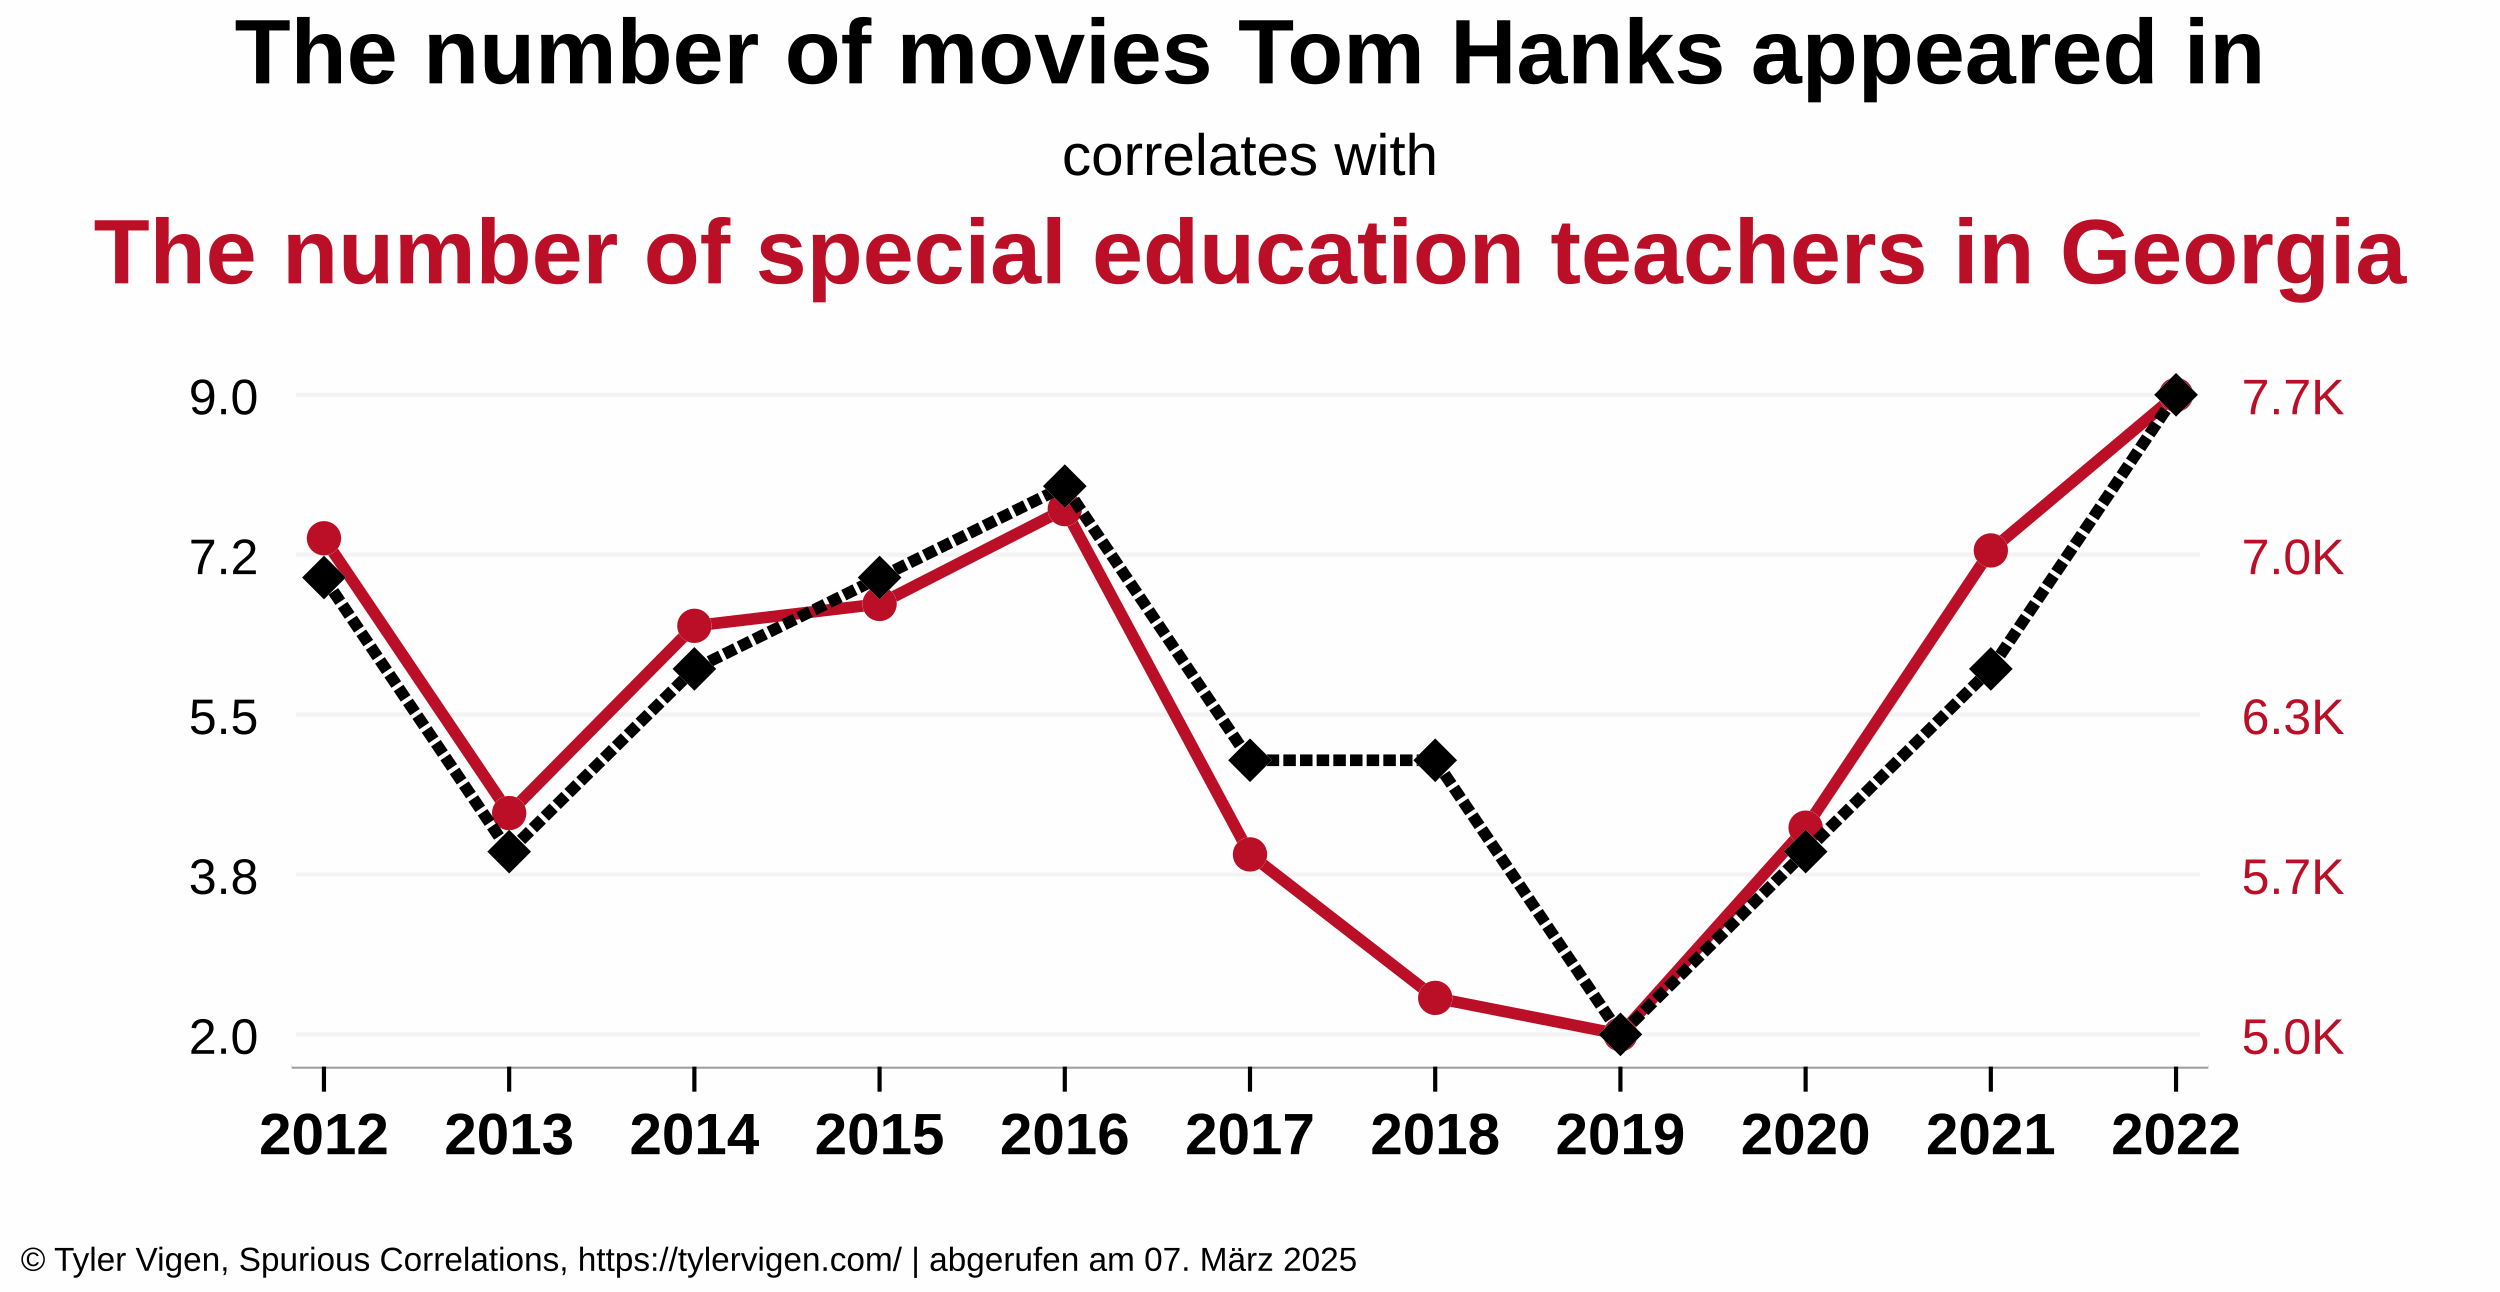
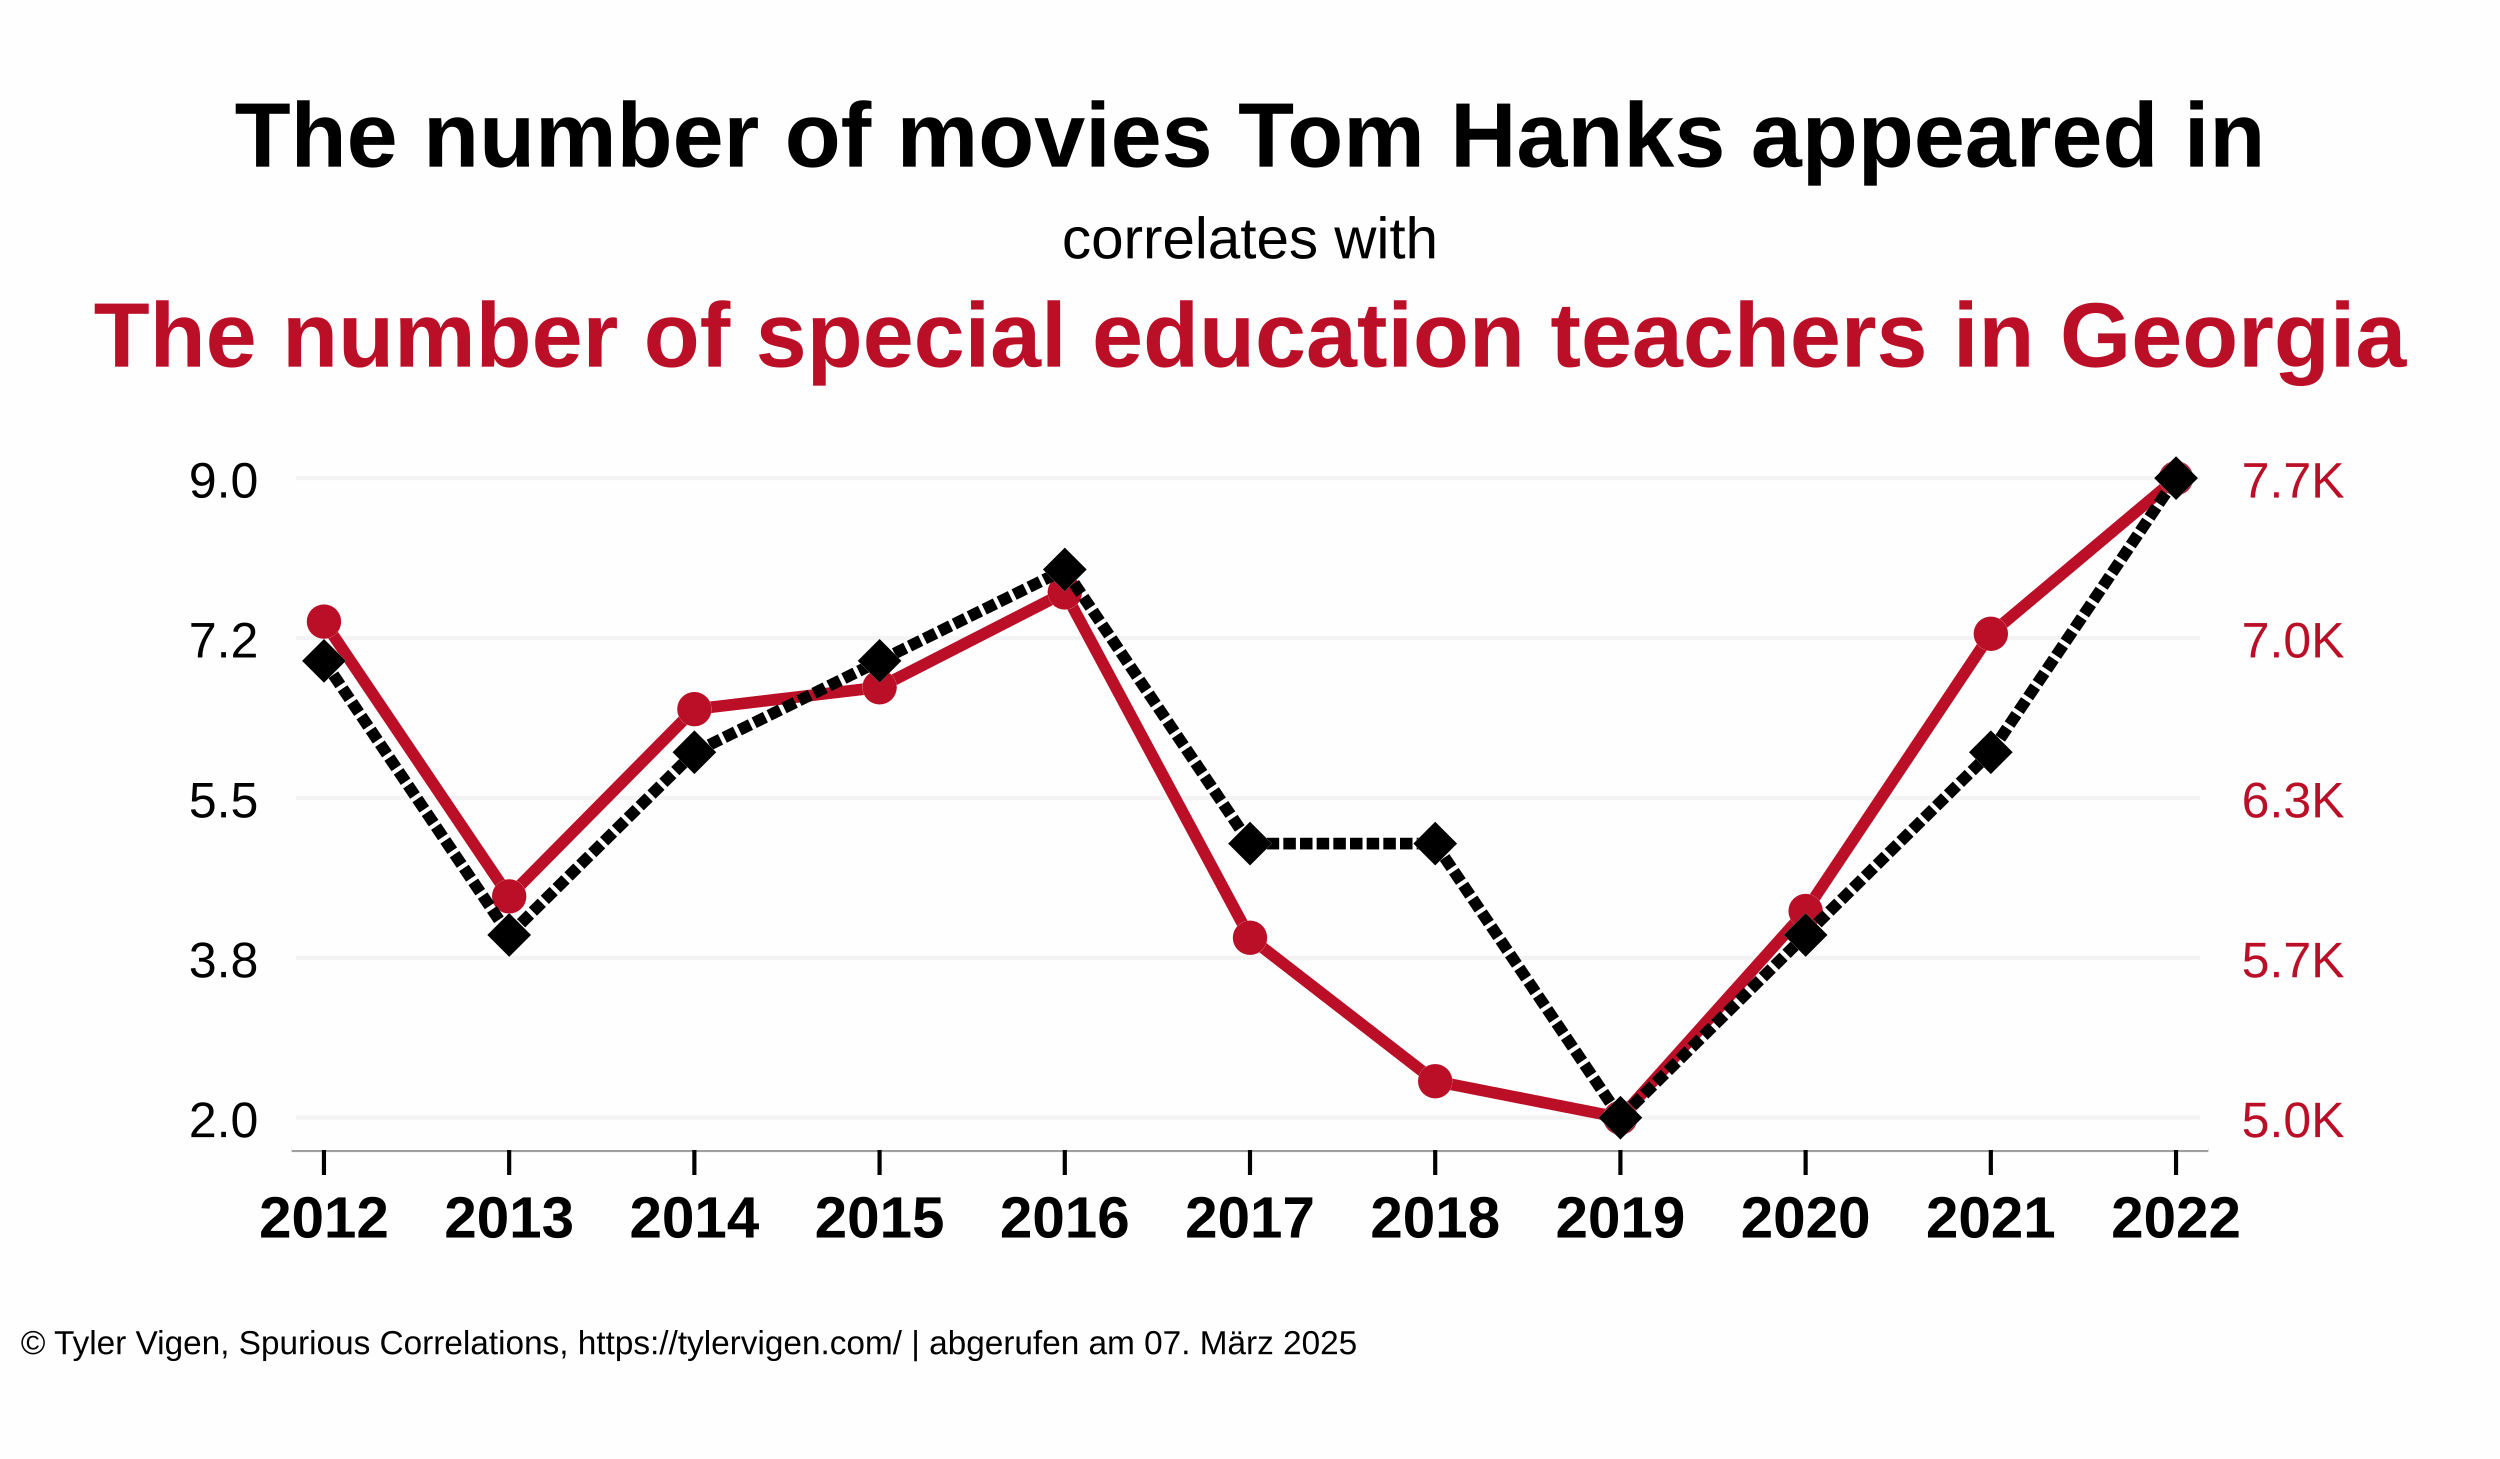
- <svg xmlns="http://www.w3.org/2000/svg" height="310" width="600">
-   <rect fill="#fefefe" height="100%" width="100%" />
+ <svg xmlns="http://www.w3.org/2000/svg" height="350" width="600" viewBox="0 0 600 310">
+   <rect fill="#fefefe" x="0" y="-40" height="120%" width="100%" />
  <path d="m70 256h460" stroke="#9f9f9f" />
  <path d="m70 87h460v169h-460z" fill="#fefefe" />
  <text font-family="'Helvetica Neue', Arial, sans-serif" font-size="22" font-weight="bold" text-anchor="middle" x="300" y="20">The number of movies Tom Hanks appeared in
    </text>
  <text font-family="'Helvetica Neue', Arial, sans-serif" font-size="14" text-anchor="middle" x="300" y="42">
        correlates with
    </text>
  <text fill="#ba0f27" font-family="'Helvetica Neue', Arial, sans-serif" font-size="22" font-weight="bold" text-anchor="middle" x="300" y="68">The number of special education teachers in Georgia
    </text>
  <path d="m71 94.75h457" fill="#fefefe" stroke="#f3f3f3" />
  <text font-family="'Helvetica Neue', Arial, sans-serif" font-size="12" text-anchor="end" x="62" y="99.417">9.0
    </text>
  <text fill="#ba0f27" font-family="'Helvetica Neue', Arial, sans-serif" font-size="12" x="538" y="99.417">7.7K
    </text>
  <path d="m71 133.125h457" fill="#fefefe" stroke="#f3f3f3" />
  <text font-family="'Helvetica Neue', Arial, sans-serif" font-size="12" text-anchor="end" x="62" y="137.792">7.2
    </text>
  <text fill="#ba0f27" font-family="'Helvetica Neue', Arial, sans-serif" font-size="12" x="538" y="137.792">7.0K
    </text>
  <path d="m71 171.5h457" fill="#fefefe" stroke="#f3f3f3" />
  <text font-family="'Helvetica Neue', Arial, sans-serif" font-size="12" text-anchor="end" x="62" y="176.167">5.5
    </text>
  <text fill="#ba0f27" font-family="'Helvetica Neue', Arial, sans-serif" font-size="12" x="538" y="176.167">6.3K
    </text>
  <path d="m71 209.875h457" fill="#fefefe" stroke="#f3f3f3" />
  <text font-family="'Helvetica Neue', Arial, sans-serif" font-size="12" text-anchor="end" x="62" y="214.542">3.8
    </text>
  <text fill="#ba0f27" font-family="'Helvetica Neue', Arial, sans-serif" font-size="12" x="538" y="214.542">5.7K
    </text>
  <path d="m71 248.25h457" fill="#fefefe" stroke="#f3f3f3" />
  <text font-family="'Helvetica Neue', Arial, sans-serif" font-size="12" text-anchor="end" x="62" y="252.917">2.0
    </text>
  <text fill="#ba0f27" font-family="'Helvetica Neue', Arial, sans-serif" font-size="12" x="538" y="252.917">5.0K
    </text>
  <path d="m77.75 256v6" fill="none" stroke="#000" />
  <path d="m122.2 256v6" fill="none" stroke="#000" />
  <path d="m166.65 256v6" fill="none" stroke="#000" />
  <path d="m211.1 256v6" fill="none" stroke="#000" />
  <path d="m255.55 256v6" fill="none" stroke="#000" />
  <path d="m300 256v6" fill="none" stroke="#000" />
  <path d="m344.45 256v6" fill="none" stroke="#000" />
  <path d="m388.9 256v6" fill="none" stroke="#000" />
  <path d="m433.35 256v6" fill="none" stroke="#000" />
  <path d="m477.8 256v6" fill="none" stroke="#000" />
  <path d="m522.25 256v6" fill="none" stroke="#000" />
  <text font-family="'Helvetica Neue', Arial, sans-serif" font-size="14" font-weight="bold" text-anchor="middle" x="77.75" y="277">2012
    </text>
  <text font-family="'Helvetica Neue', Arial, sans-serif" font-size="14" font-weight="bold" text-anchor="middle" x="122.2" y="277">2013
    </text>
  <text font-family="'Helvetica Neue', Arial, sans-serif" font-size="14" font-weight="bold" text-anchor="middle" x="166.65" y="277">2014
    </text>
  <text font-family="'Helvetica Neue', Arial, sans-serif" font-size="14" font-weight="bold" text-anchor="middle" x="211.1" y="277">2015
    </text>
  <text font-family="'Helvetica Neue', Arial, sans-serif" font-size="14" font-weight="bold" text-anchor="middle" x="255.55" y="277">2016
    </text>
  <text font-family="'Helvetica Neue', Arial, sans-serif" font-size="14" font-weight="bold" text-anchor="middle" x="300" y="277">2017
    </text>
  <text font-family="'Helvetica Neue', Arial, sans-serif" font-size="14" font-weight="bold" text-anchor="middle" x="344.45" y="277">2018
    </text>
  <text font-family="'Helvetica Neue', Arial, sans-serif" font-size="14" font-weight="bold" text-anchor="middle" x="388.9" y="277">2019
    </text>
  <text font-family="'Helvetica Neue', Arial, sans-serif" font-size="14" font-weight="bold" text-anchor="middle" x="433.35" y="277">2020
    </text>
  <text font-family="'Helvetica Neue', Arial, sans-serif" font-size="14" font-weight="bold" text-anchor="middle" x="477.8" y="277">2021
    </text>
  <text font-family="'Helvetica Neue', Arial, sans-serif" font-size="14" font-weight="bold" text-anchor="middle" x="522.25" y="277">2022
    </text>
  <path d="m77.75 129.185 44.45 65.952" fill="none" stroke="#ba0f27" stroke-width="2.8" />
  <path d="m122.2 195.138 44.45-44.941" fill="none" stroke="#ba0f27" stroke-width="2.8" />
  <path d="m166.65 150.197 44.45-5.253" fill="none" stroke="#ba0f27" stroke-width="2.8" />
  <path d="m211.1 144.944 44.45-22.762" fill="none" stroke="#ba0f27" stroke-width="2.8" />
  <path d="m255.55 122.182 44.45 82.878" fill="none" stroke="#ba0f27" stroke-width="2.8" />
  <path d="m300 205.06 44.45 34.435" fill="none" stroke="#ba0f27" stroke-width="2.8" />
  <path d="m344.45 239.495 44.45 8.755" fill="none" stroke="#ba0f27" stroke-width="2.8" />
  <path d="m388.9 248.25 44.45-49.61" fill="none" stroke="#ba0f27" stroke-width="2.8" />
  <path d="m433.35 198.64 44.45-66.536" fill="none" stroke="#ba0f27" stroke-width="2.8" />
  <path d="m477.8 132.104 44.45-37.354" fill="none" stroke="#ba0f27" stroke-width="2.8" />
  <g stroke-width="2.75">
    <circle cx="77.75" cy="129.185" fill="#f7f7f7" r="2.75" stroke="#f7f7f7" />
    <circle cx="77.75" cy="129.185" fill="#ba0f27" r="2.75" stroke="#ba0f27" />
    <circle cx="122.2" cy="195.138" fill="#f7f7f7" r="2.75" stroke="#f7f7f7" />
    <circle cx="122.2" cy="195.138" fill="#ba0f27" r="2.75" stroke="#ba0f27" />
    <circle cx="166.65" cy="150.197" fill="#f7f7f7" r="2.75" stroke="#f7f7f7" />
    <circle cx="166.65" cy="150.197" fill="#ba0f27" r="2.75" stroke="#ba0f27" />
    <circle cx="211.1" cy="144.944" fill="#f7f7f7" r="2.75" stroke="#f7f7f7" />
    <circle cx="211.1" cy="144.944" fill="#ba0f27" r="2.75" stroke="#ba0f27" />
    <circle cx="255.55" cy="122.182" fill="#f7f7f7" r="2.75" stroke="#f7f7f7" />
    <circle cx="255.55" cy="122.182" fill="#ba0f27" r="2.75" stroke="#ba0f27" />
    <circle cx="300" cy="205.06" fill="#f7f7f7" r="2.75" stroke="#f7f7f7" />
    <circle cx="300" cy="205.06" fill="#ba0f27" r="2.75" stroke="#ba0f27" />
    <circle cx="344.45" cy="239.495" fill="#f7f7f7" r="2.75" stroke="#f7f7f7" />
    <circle cx="344.45" cy="239.495" fill="#ba0f27" r="2.75" stroke="#ba0f27" />
    <circle cx="388.9" cy="248.25" fill="#f7f7f7" r="2.75" stroke="#f7f7f7" />
    <circle cx="388.9" cy="248.25" fill="#ba0f27" r="2.75" stroke="#ba0f27" />
    <circle cx="433.35" cy="198.64" fill="#f7f7f7" r="2.75" stroke="#f7f7f7" />
    <circle cx="433.35" cy="198.64" fill="#ba0f27" r="2.75" stroke="#ba0f27" />
    <circle cx="477.8" cy="132.104" fill="#f7f7f7" r="2.75" stroke="#f7f7f7" />
    <circle cx="477.8" cy="132.104" fill="#ba0f27" r="2.75" stroke="#ba0f27" />
    <circle cx="522.25" cy="94.75" fill="#f7f7f7" r="2.75" stroke="#f7f7f7" />
    <circle cx="522.25" cy="94.75" fill="#ba0f27" r="2.75" stroke="#ba0f27" />
  </g>
  <path d="m77.75 138.607 44.45 65.786" fill="none" stroke="#000" stroke-dasharray="3 1" stroke-width="2.8" />
  <path d="m122.2 204.393 44.45-43.857" fill="none" stroke="#000" stroke-dasharray="3 1" stroke-width="2.8" />
  <path d="m166.65 160.536 44.45-21.929" fill="none" stroke="#000" stroke-dasharray="3 1" stroke-width="2.8" />
  <path d="m211.1 138.607 44.45-21.929" fill="none" stroke="#000" stroke-dasharray="3 1" stroke-width="2.8" />
  <path d="m255.55 116.679 44.45 65.786" fill="none" stroke="#000" stroke-dasharray="3 1" stroke-width="2.8" />
  <path d="m300 182.464h44.45" fill="none" stroke="#000" stroke-dasharray="3 1" stroke-width="2.8" />
  <path d="m344.45 182.464 44.45 65.786" fill="none" stroke="#000" stroke-dasharray="3 1" stroke-width="2.8" />
  <path d="m388.9 248.25 44.45-43.857" fill="none" stroke="#000" stroke-dasharray="3 1" stroke-width="2.8" />
  <path d="m433.35 204.393 44.45-43.857" fill="none" stroke="#000" stroke-dasharray="3 1" stroke-width="2.8" />
  <path d="m477.8 160.536 44.45-65.786" fill="none" stroke="#000" stroke-dasharray="3 1" stroke-width="2.8" />
  <path d="m74.45 138.607 3.3-3.3 3.3 3.3-3.3 3.3z" fill="#f7f7f7" stroke="#f7f7f7" stroke-width="2.75" />
  <path d="m74.45 138.607 3.3-3.3 3.3 3.3-3.3 3.3z" stroke="#000" stroke-width="2.75" />
  <path d="m118.9 204.393 3.3-3.3 3.3 3.3-3.3 3.3z" fill="#f7f7f7" stroke="#f7f7f7" stroke-width="2.75" />
  <path d="m118.9 204.393 3.3-3.3 3.3 3.3-3.3 3.3z" stroke="#000" stroke-width="2.75" />
  <path d="m163.35 160.536 3.3-3.3 3.3 3.3-3.3 3.3z" fill="#f7f7f7" stroke="#f7f7f7" stroke-width="2.75" />
  <path d="m163.35 160.536 3.3-3.3 3.3 3.3-3.3 3.3z" stroke="#000" stroke-width="2.75" />
  <path d="m207.8 138.607 3.3-3.3 3.3 3.3-3.3 3.3z" fill="#f7f7f7" stroke="#f7f7f7" stroke-width="2.75" />
  <path d="m207.8 138.607 3.3-3.3 3.3 3.3-3.3 3.3z" stroke="#000" stroke-width="2.75" />
  <path d="m252.25 116.679 3.3-3.3 3.3 3.3-3.3 3.3z" fill="#f7f7f7" stroke="#f7f7f7" stroke-width="2.75" />
  <path d="m252.25 116.679 3.3-3.3 3.3 3.3-3.3 3.3z" stroke="#000" stroke-width="2.75" />
  <path d="m296.7 182.464 3.3-3.3 3.3 3.3-3.3 3.3z" fill="#f7f7f7" stroke="#f7f7f7" stroke-width="2.75" />
  <path d="m296.7 182.464 3.3-3.3 3.3 3.3-3.3 3.3z" stroke="#000" stroke-width="2.75" />
  <path d="m341.15 182.464 3.3-3.3 3.3 3.3-3.3 3.3z" fill="#f7f7f7" stroke="#f7f7f7" stroke-width="2.75" />
  <path d="m341.15 182.464 3.3-3.3 3.3 3.3-3.3 3.3z" stroke="#000" stroke-width="2.75" />
  <path d="m385.6 248.25 3.3-3.3 3.3 3.3-3.3 3.3z" fill="#f7f7f7" stroke="#f7f7f7" stroke-width="2.75" />
  <path d="m385.6 248.25 3.3-3.3 3.3 3.3-3.3 3.3z" stroke="#000" stroke-width="2.75" />
  <path d="m430.05 204.393 3.3-3.3 3.3 3.3-3.3 3.3z" fill="#f7f7f7" stroke="#f7f7f7" stroke-width="2.75" />
  <path d="m430.05 204.393 3.3-3.3 3.3 3.3-3.3 3.3z" stroke="#000" stroke-width="2.75" />
  <path d="m474.5 160.536 3.3-3.3 3.3 3.3-3.3 3.3z" fill="#f7f7f7" stroke="#f7f7f7" stroke-width="2.75" />
  <path d="m474.5 160.536 3.3-3.3 3.3 3.3-3.3 3.3z" stroke="#000" stroke-width="2.75" />
  <path d="m518.95 94.75 3.3-3.3 3.3 3.3-3.3 3.3z" fill="#f7f7f7" stroke="#f7f7f7" stroke-width="2.75" />
  <path d="m518.95 94.75 3.3-3.3 3.3 3.3-3.3 3.3z" stroke="#000" stroke-width="2.75" />
  <text x="5" y="305" font-family="Arial" font-size="8" fill="black">
        © Tyler Vigen, Spurious Correlations, https://tylervigen.com/ | abgerufen am 07. März 2025
    </text>
</svg>
